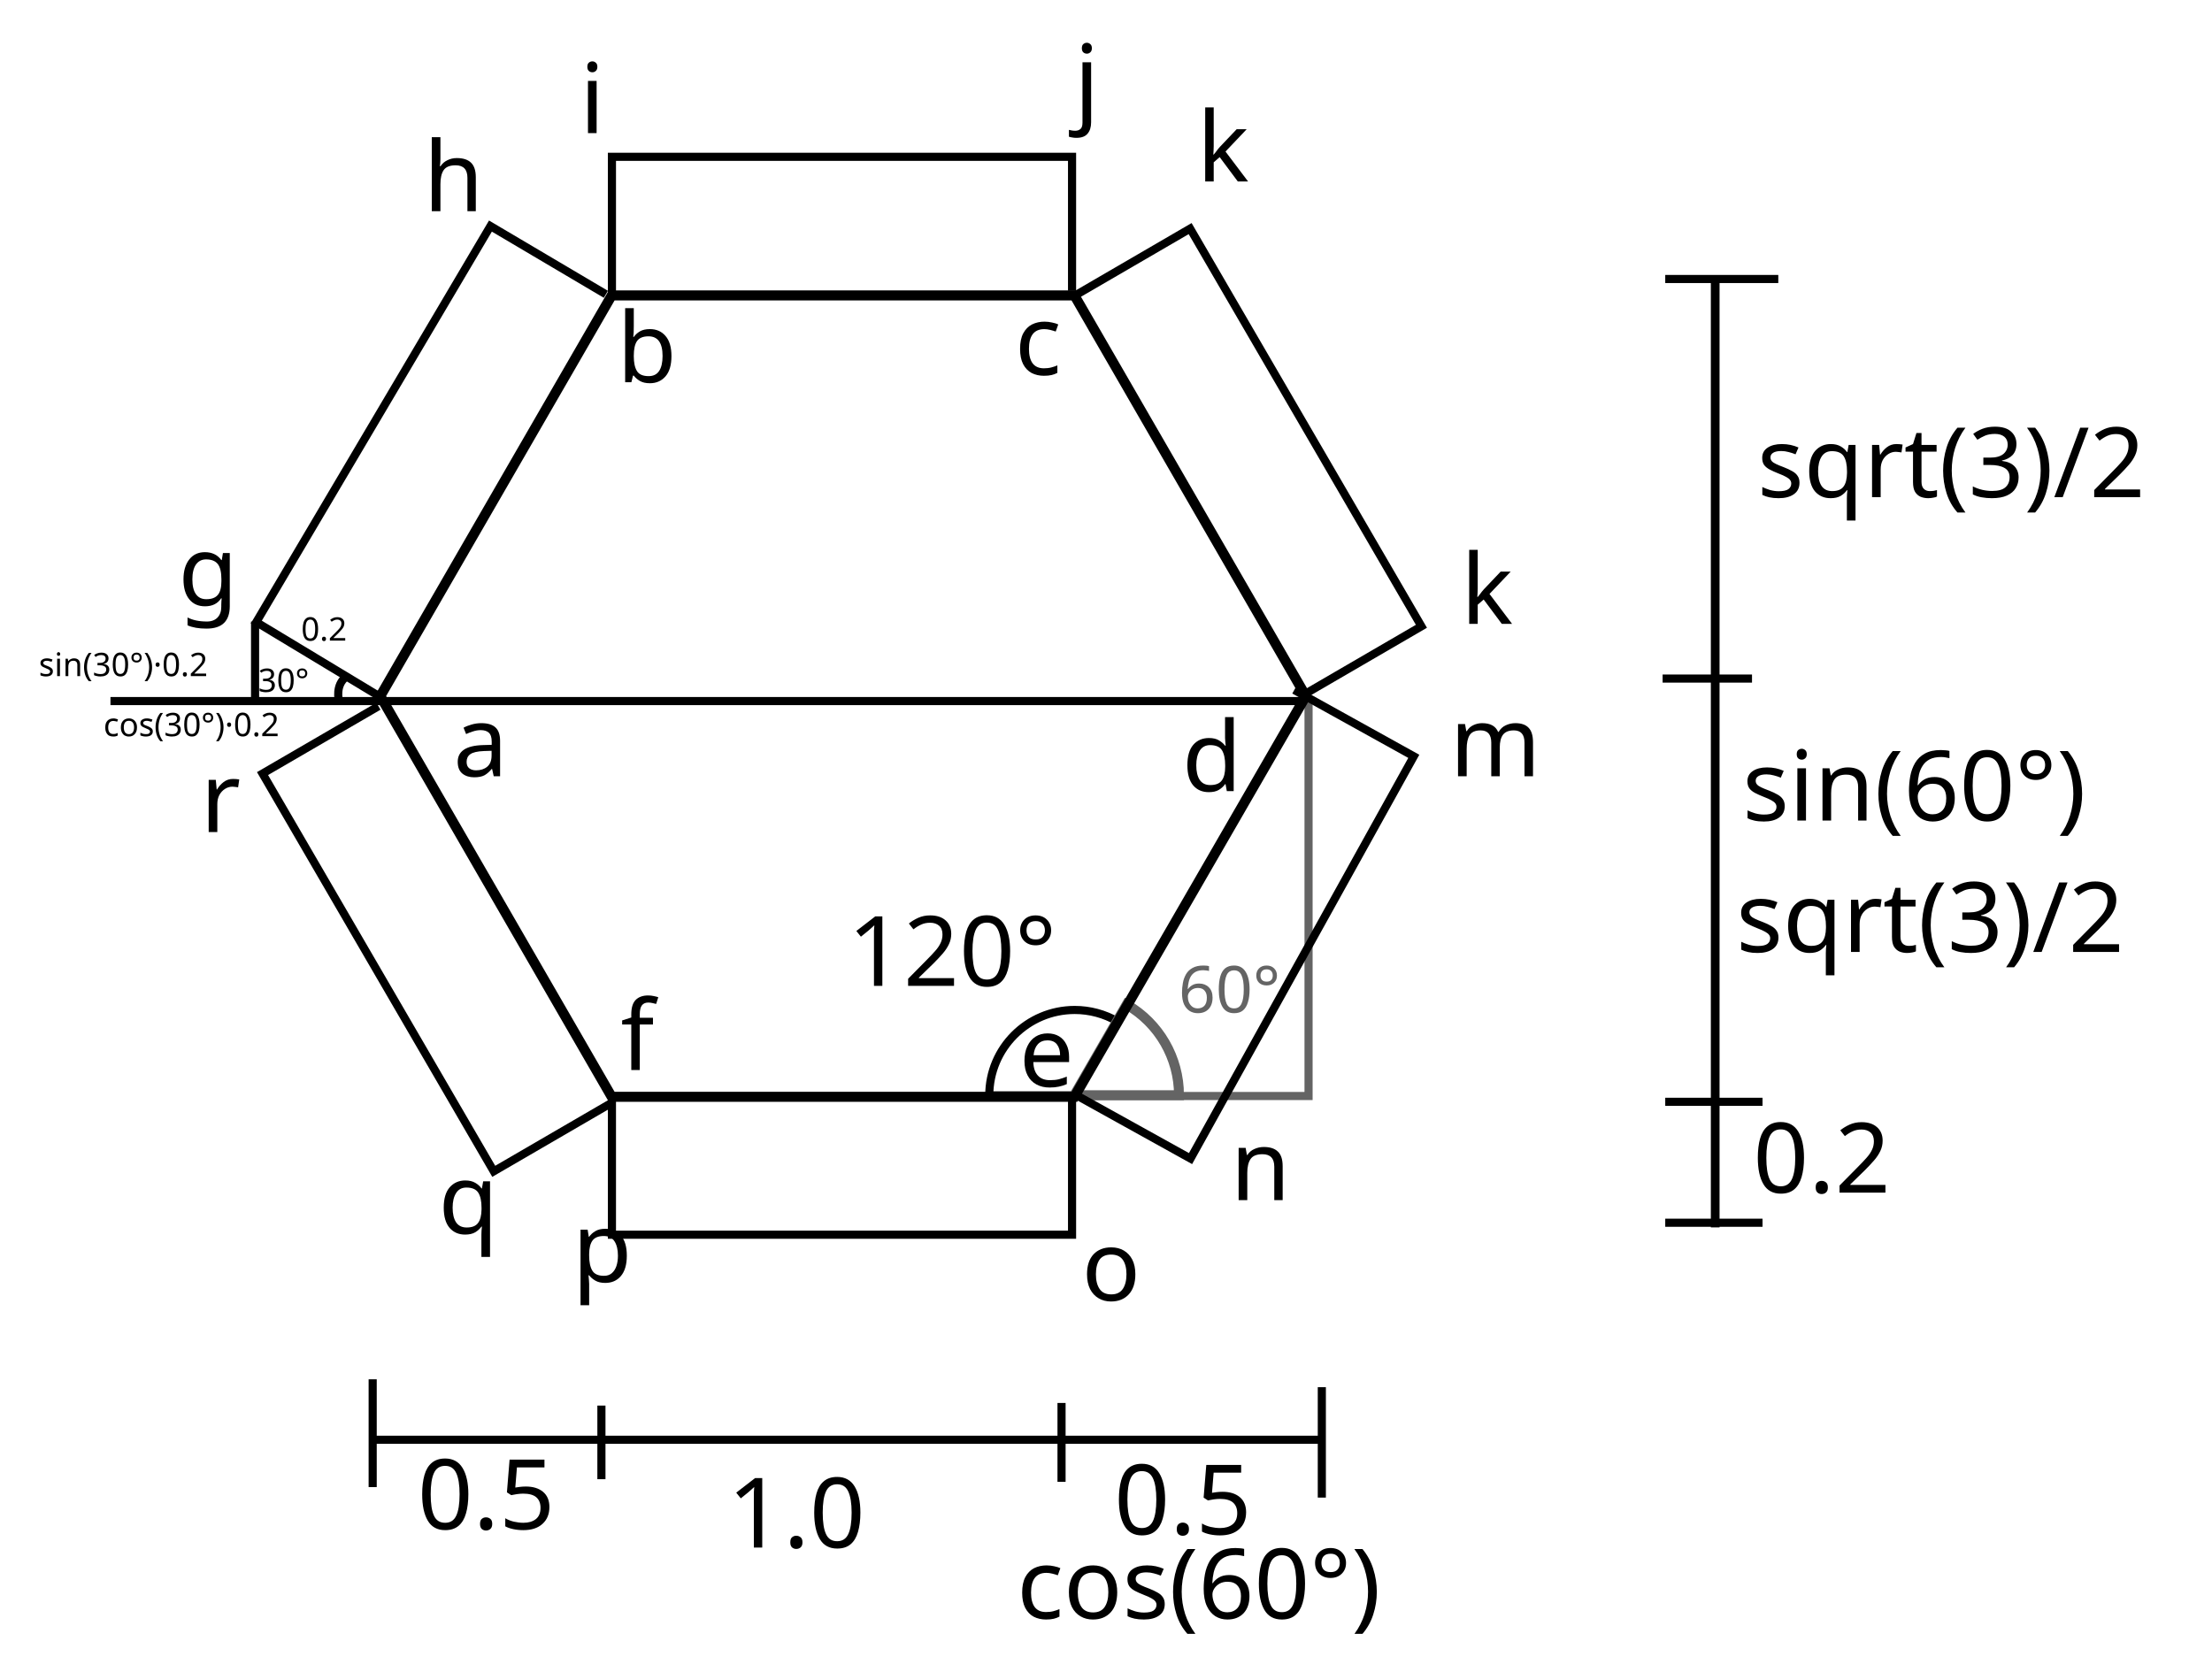
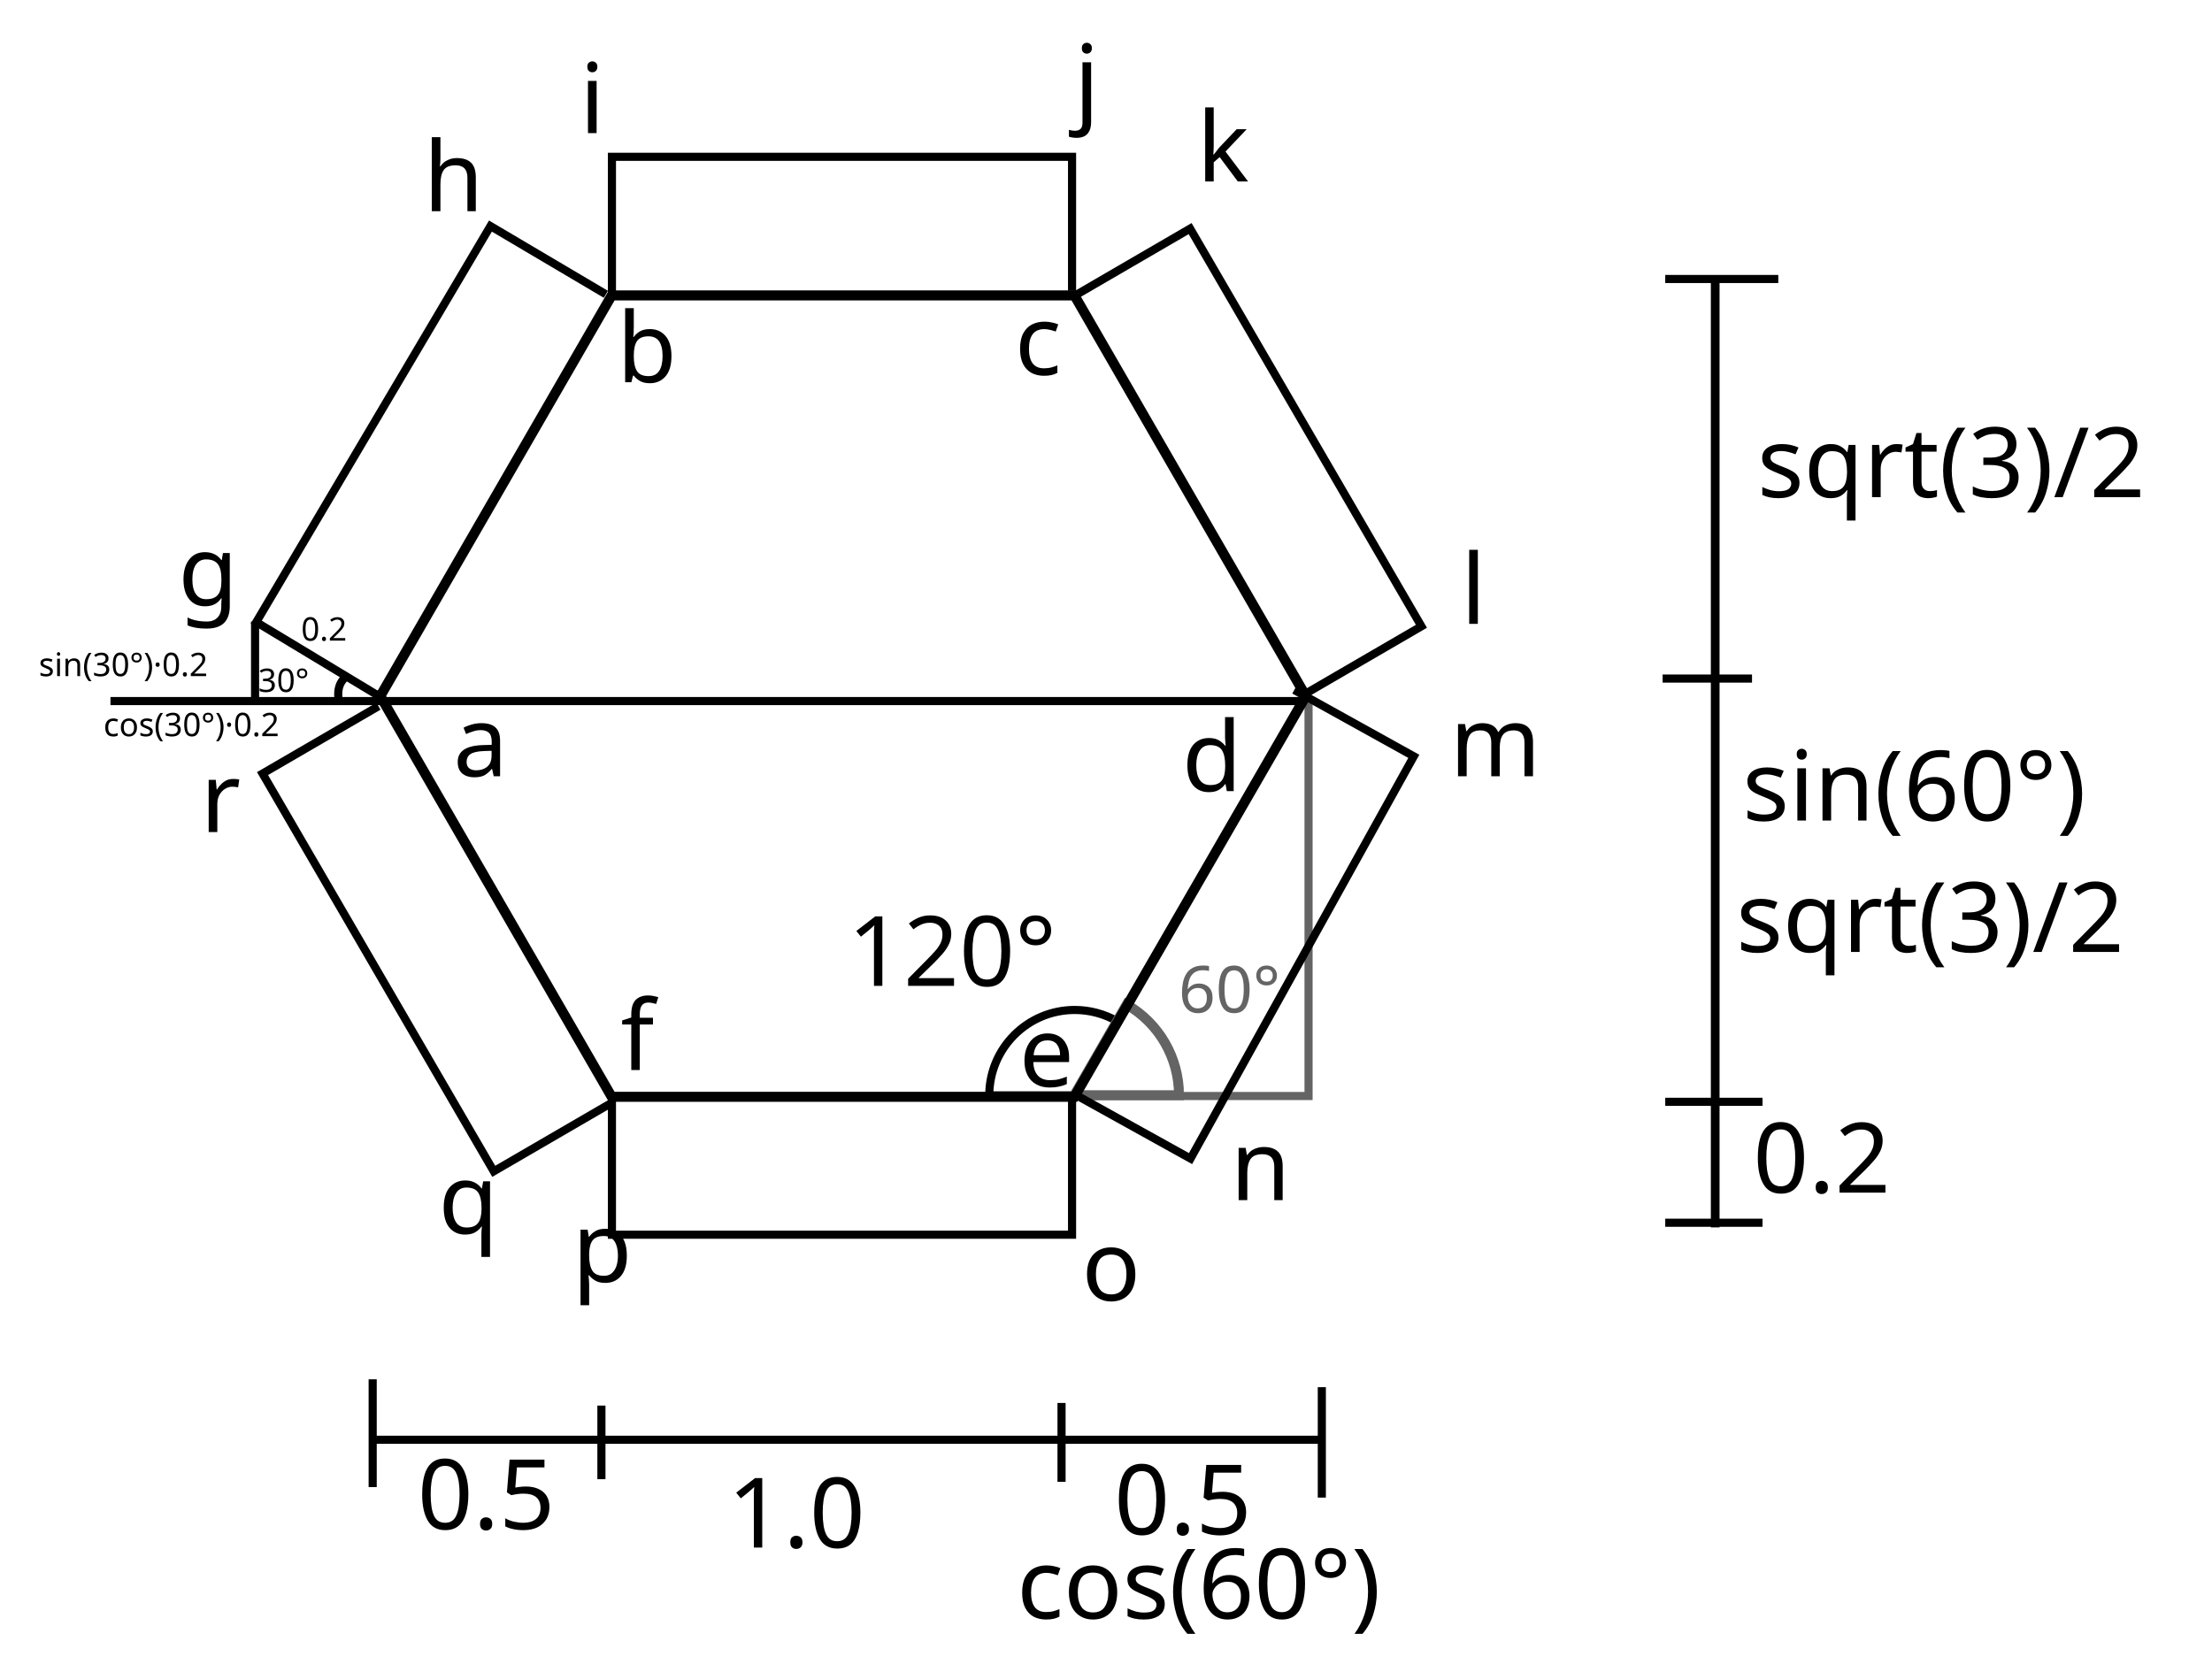
<svg xmlns="http://www.w3.org/2000/svg" width="272.575" height="206.057" id="svg2" version="1.1">
  <defs id="defs4" />
  <g id="layer1" transform="translate(26.24732,-898.5692)">
    <text xml:space="preserve" style="font-size:12px;font-style:normal;font-weight:normal;line-height:125%;letter-spacing:0px;word-spacing:0px;fill:#000000;fill-opacity:1;stroke:none;font-family:Sans" x="78.214" y="1020.076" id="text3761">
      <tspan id="tspan3763" x="78.214" y="1020.076">120°</tspan>
    </text>
    <path style="fill:none;stroke:#646464;stroke-width:1px;stroke-linecap:butt;stroke-linejoin:miter;stroke-opacity:1" d="m 135,984.362 0,49.286 -28.929,0" id="path3765" />
    <text xml:space="preserve" style="font-size:8px;font-style:normal;font-weight:normal;line-height:125%;letter-spacing:0px;word-spacing:0px;fill:#000000;fill-opacity:1;stroke:none;font-family:Sans" x="121.429" y="1039.505" id="text3769">
      <tspan id="tspan3771" x="121.429" y="1039.505" />
    </text>
    <text xml:space="preserve" style="font-size:12px;font-style:normal;font-weight:normal;line-height:125%;letter-spacing:0px;word-spacing:0px;fill:#000000;fill-opacity:1;stroke:none;font-family:Sans" x="120" y="1039.862" id="text3773">
      <tspan id="tspan3775" x="120" y="1039.862" style="font-size:8px" />
    </text>
    <text xml:space="preserve" style="font-size:12px;font-style:normal;font-weight:normal;line-height:125%;letter-spacing:0px;word-spacing:0px;fill:#646464;fill-opacity:1;stroke:none;font-family:Sans" x="118.968" y="1023.366" id="text3777">
      <tspan id="tspan3779" x="118.968" y="1023.366" style="font-size:8px;fill:#646464;fill-opacity:1">60°</tspan>
    </text>
    <text xml:space="preserve" style="font-size:12px;font-style:normal;font-weight:normal;line-height:125%;letter-spacing:0px;word-spacing:0px;fill:#000000;fill-opacity:1;stroke:none;font-family:Sans" x="188.473" y="999.696" id="text3781">
      <tspan id="tspan3783" x="188.473" y="999.696">sin(60°)</tspan>
    </text>
    <text xml:space="preserve" style="font-size:12px;font-style:normal;font-weight:normal;line-height:125%;letter-spacing:0px;word-spacing:0px;fill:#000000;fill-opacity:1;stroke:none;font-family:Sans" x="99.053" y="1098.044" id="text3785">
      <tspan id="tspan3787" x="99.053" y="1098.044">cos(60°)</tspan>
    </text>
    <path style="fill:none;stroke:#000000;stroke-width:1px;stroke-linecap:butt;stroke-linejoin:miter;stroke-opacity:1" d="m 19.676,1076.013 117.283,0" id="path3789" />
    <path style="fill:none;stroke:#000000;stroke-width:1px;stroke-linecap:butt;stroke-linejoin:miter;stroke-opacity:1" d="m 19.676,1068.562 0,13.284" id="path3791" />
    <path style="fill:none;stroke:#000000;stroke-width:1px;stroke-linecap:butt;stroke-linejoin:miter;stroke-opacity:1" d="m 136.635,1069.534 0,13.607" id="path3793" />
    <path style="fill:none;stroke:#000000;stroke-width:1px;stroke-linecap:butt;stroke-linejoin:miter;stroke-opacity:1" d="m 104.561,1071.477 0,9.72" id="path3795" />
    <path style="fill:none;stroke:#000000;stroke-width:1px;stroke-linecap:butt;stroke-linejoin:miter;stroke-opacity:1" d="m 47.863,1071.801 0,9.072" id="path3797" />
    <text xml:space="preserve" style="font-size:12px;font-style:normal;font-weight:normal;line-height:125%;letter-spacing:0px;word-spacing:0px;fill:#000000;fill-opacity:1;stroke:none;font-family:Sans" x="25.184" y="1087.029" id="text3799">
      <tspan id="tspan3801" x="25.184" y="1087.029">0.5</tspan>
    </text>
    <text id="text3803" y="1087.677" x="111.04" style="font-size:12px;font-style:normal;font-weight:normal;line-height:125%;letter-spacing:0px;word-spacing:0px;fill:#000000;fill-opacity:1;stroke:none;font-family:Sans" xml:space="preserve">
      <tspan y="1087.677" x="111.04" id="tspan3805">0.5</tspan>
    </text>
    <text xml:space="preserve" style="font-size:12px;font-style:normal;font-weight:normal;line-height:125%;letter-spacing:0px;word-spacing:0px;fill:#000000;fill-opacity:1;stroke:none;font-family:Sans" x="63.414" y="1089.297" id="text3807">
      <tspan id="tspan3809" x="63.414" y="1089.297">1.0</tspan>
    </text>
    <path style="fill:none;stroke:#000000;stroke-width:1px;stroke-linecap:butt;stroke-linejoin:miter;stroke-opacity:1" d="m 178.953,1034.362 11.988,0" id="path3811" />
    <path style="fill:none;stroke:#000000;stroke-width:1.073px;stroke-linecap:butt;stroke-linejoin:miter;stroke-opacity:1" d="m 185.109,1049.838 0,-116.807" id="path3813" />
    <path style="fill:none;stroke:#000000;stroke-width:1px;stroke-linecap:butt;stroke-linejoin:miter;stroke-opacity:1" d="m 178.953,932.954 13.931,0" id="path3815" />
    <path style="fill:none;stroke:#000000;stroke-width:1px;stroke-linecap:butt;stroke-linejoin:miter;stroke-opacity:1" d="m 178.629,982.2 11.016,0" id="path3817" />
    <text xml:space="preserve" style="font-size:12px;font-style:normal;font-weight:normal;line-height:125%;letter-spacing:0px;word-spacing:0px;fill:#000000;fill-opacity:1;stroke:none;font-family:Sans" x="187.7" y="1015.895" id="text3819">
      <tspan id="tspan3821" x="187.7" y="1015.895">sqrt(3)/2</tspan>
    </text>
    <text xml:space="preserve" style="font-size:12px;font-style:normal;font-weight:normal;line-height:125%;letter-spacing:0px;word-spacing:0px;fill:#000000;fill-opacity:1;stroke:none;font-family:Sans" x="190.292" y="959.845" id="text3823">
      <tspan id="tspan3825" x="190.292" y="959.845">sqrt(3)/2</tspan>
    </text>
    <path id="path3827" d="m 178.953,1049.266 11.988,0" style="fill:none;stroke:#000000;stroke-width:1px;stroke-linecap:butt;stroke-linejoin:miter;stroke-opacity:1" />
    <text xml:space="preserve" style="font-size:12px;font-style:normal;font-weight:normal;line-height:125%;letter-spacing:0px;word-spacing:0px;fill:#000000;fill-opacity:1;stroke:none;font-family:Sans" x="189.769" y="1045.559" id="text3829">
      <tspan id="tspan3831" x="189.769" y="1045.559">0.2</tspan>
    </text>
    <path style="fill:none;stroke:#000000;stroke-width:1px;stroke-linecap:butt;stroke-linejoin:miter;stroke-opacity:1" d="m 49.159,1033.895 0,16.847 56.698,0 0,-16.523" id="path3833" />
    <path id="path3835" d="m 49.159,934.742 0,-16.847 56.698,0 0,16.523" style="fill:none;stroke:#000000;stroke-width:1px;stroke-linecap:butt;stroke-linejoin:miter;stroke-opacity:1" />
    <path style="fill:none;stroke:#000000;stroke-width:1px;stroke-linecap:butt;stroke-linejoin:miter;stroke-opacity:1" d="M 20.687,984.5 5.334,975.238 34.187,926.431 48.411,934.84" id="path3837" />
    <path style="fill:none;stroke:#000000;stroke-width:1px;stroke-linecap:butt;stroke-linejoin:miter;stroke-opacity:1" d="m 134.454,984.973 -147.09,0" id="path3839" />
    <text xml:space="preserve" style="font-size:12px;font-style:normal;font-weight:normal;line-height:125%;letter-spacing:0px;word-spacing:0px;fill:#000000;fill-opacity:1;stroke:none;font-family:Sans" x="5.558" y="983.839" id="text3841">
      <tspan id="tspan3843" x="5.558" y="983.839" style="font-size:4px">30°</tspan>
    </text>
    <text xml:space="preserve" style="font-size:12px;font-style:normal;font-weight:normal;line-height:125%;letter-spacing:0px;word-spacing:0px;fill:#000000;fill-opacity:1;stroke:none;font-family:Sans" x="10.854" y="977.521" id="text3845">
      <tspan id="tspan3847" x="10.854" y="977.521" style="font-size:4px">0.2</tspan>
    </text>
    <path style="fill:none;stroke:#000000;stroke-width:1px;stroke-linecap:butt;stroke-linejoin:miter;stroke-opacity:1" d="m 5.184,975.172 0,9.477" id="path3849" />
    <text xml:space="preserve" style="font-size:12px;font-style:normal;font-weight:normal;line-height:125%;letter-spacing:0px;word-spacing:0px;fill:#000000;fill-opacity:1;stroke:none;font-family:Sans" x="-13.492" y="989.294" id="text3851">
      <tspan id="tspan3853" x="-13.492" y="989.294" style="font-size:4px">cos(30°)·0.2</tspan>
    </text>
    <text id="text3855" y="981.895" x="-21.464" style="font-size:12px;font-style:normal;font-weight:normal;line-height:125%;letter-spacing:0px;word-spacing:0px;fill:#000000;fill-opacity:1;stroke:none;font-family:Sans" xml:space="preserve">
      <tspan style="font-size:4px" y="981.895" x="-21.464" id="tspan3857">sin(30°)·0.2</tspan>
    </text>
    <text xml:space="preserve" style="font-size:12px;font-style:normal;font-weight:normal;line-height:125%;letter-spacing:0px;word-spacing:0px;fill:#000000;fill-opacity:1;stroke:none;font-family:Sans" x="236.51" y="1040.699" id="text3859">
      <tspan id="tspan3861" x="236.51" y="1040.699" />
    </text>
    <path style="fill:none;stroke:#000000;stroke-width:1px;stroke-linecap:butt;stroke-linejoin:miter;stroke-opacity:1" d="m 16.402,981.976 c -1.377,1.053 -0.891,2.916 -0.891,2.916" id="path3863" />
    <path style="fill:none;stroke:#000000;stroke-opacity:1" id="path3865" d="m 9.396,1044.748 c 0,5.815 -4.714,10.53 -10.53,10.53 -1.848,0 -3.664,-0.486 -5.265,-1.411 l 5.265,-9.119 z" transform="matrix(-1,0,0,-1,105.0527,2078.32)" />
    <path transform="matrix(1.224804,0,0,-1.224804,107.5259,2313.159)" d="m 9.396,1044.748 c 0,3.762 -2.007,7.238 -5.265,9.119 l -5.265,-9.119 z" id="path3867" style="fill:none;stroke:#646464;stroke-opacity:1" />
    <text xml:space="preserve" style="font-size:12px;font-style:normal;font-weight:normal;line-height:125%;letter-spacing:0px;word-spacing:0px;fill:#000000;fill-opacity:1;stroke:none;font-family:Sans" x="29.611" y="994.244" id="text3869">
      <tspan id="tspan3871" x="29.611" y="994.244">a</tspan>
    </text>
    <text xml:space="preserve" style="font-size:12px;font-style:normal;font-weight:normal;line-height:125%;letter-spacing:0px;word-spacing:0px;fill:#000000;fill-opacity:1;stroke:none;font-family:Sans" x="49.772" y="945.676" id="text3873">
      <tspan id="tspan3875" x="49.772" y="945.676">b</tspan>
    </text>
    <text id="text3877" y="944.759" x="98.797" style="font-size:12px;font-style:normal;font-weight:normal;line-height:125%;letter-spacing:0px;word-spacing:0px;fill:#000000;fill-opacity:1;stroke:none;font-family:Sans" xml:space="preserve">
      <tspan y="944.759" x="98.797" id="tspan3879">c</tspan>
    </text>
    <text xml:space="preserve" style="font-size:12px;font-style:normal;font-weight:normal;line-height:125%;letter-spacing:0px;word-spacing:0px;fill:#000000;fill-opacity:1;stroke:none;font-family:Sans" x="99.336" y="1032.477" id="text3893">
      <tspan id="tspan3895" x="99.336" y="1032.477">e</tspan>
    </text>
    <text id="text3909" y="1030.44" x="50.23" style="font-size:12px;font-style:normal;font-weight:normal;line-height:125%;letter-spacing:0px;word-spacing:0px;fill:#000000;fill-opacity:1;stroke:none;font-family:Sans" xml:space="preserve">
      <tspan y="1030.44" x="50.23" id="tspan3911">f</tspan>
    </text>
    <text id="text3913" y="996.076" x="119.416" style="font-size:12px;font-style:normal;font-weight:normal;line-height:125%;letter-spacing:0px;word-spacing:0px;fill:#000000;fill-opacity:1;stroke:none;font-family:Sans" xml:space="preserve">
      <tspan y="996.076" x="119.416" id="tspan3915">d</tspan>
    </text>
    <text xml:space="preserve" style="font-size:12px;font-style:normal;font-weight:normal;line-height:125%;letter-spacing:0px;word-spacing:0px;fill:#000000;fill-opacity:1;stroke:none;font-family:Sans" x="-4.294" y="973.167" id="text3917">
      <tspan id="tspan3919" x="-4.294" y="973.167">g</tspan>
    </text>
    <text xml:space="preserve" style="font-size:12px;font-style:normal;font-weight:normal;line-height:125%;letter-spacing:0px;word-spacing:0px;fill:#000000;fill-opacity:1;stroke:none;font-family:Sans" x="25.946" y="924.599" id="text3921">
      <tspan id="tspan3923" x="25.946" y="924.599">h</tspan>
    </text>
    <text xml:space="preserve" style="font-size:12px;font-style:normal;font-weight:normal;line-height:125%;letter-spacing:0px;word-spacing:0px;fill:#000000;fill-opacity:1;stroke:none;font-family:Sans" x="45.19" y="914.977" id="text3925">
      <tspan id="tspan3927" x="45.19" y="914.977">i</tspan>
    </text>
    <text xml:space="preserve" style="font-size:12px;font-style:normal;font-weight:normal;line-height:125%;letter-spacing:0px;word-spacing:0px;fill:#000000;fill-opacity:1;stroke:none;font-family:Sans" x="127.376" y="-4.709" id="text3929" transform="translate(-21.24732,917.3949)">
      <tspan id="tspan3931" x="127.376" y="-4.709">j</tspan>
    </text>
    <path style="fill:none;stroke:#000000;stroke-width:1px;stroke-linecap:butt;stroke-linejoin:miter;stroke-opacity:1" d="m 105.844,935.212 14.564,-8.469 28.5,49.014 -14.284,8.306" id="path3937" />
    <path style="fill:none;stroke:#000000;stroke-opacity:1" id="path3757" d="m 228.438,521.268 -46.161,0 -23.081,-39.977 23.081,-39.977 46.161,1e-5 23.081,39.977 z" transform="matrix(1.235273,0,0,1.235273,-176.0327,389.8366)" />
    <path id="path3939" d="m 133.237,983.609 14.731,8.175 -27.511,49.576 -14.448,-8.017" style="fill:none;stroke:#000000;stroke-width:1px;stroke-linecap:butt;stroke-linejoin:miter;stroke-opacity:1" />
    <path style="fill:none;stroke:#000000;stroke-width:1px;stroke-linecap:butt;stroke-linejoin:miter;stroke-opacity:1" d="M 49.16,1034.463 34.595,1042.929 6.103,993.911 20.388,985.607" id="path3941" />
    <text id="text3943" y="920.934" x="121.249" style="font-size:12px;font-style:normal;font-weight:normal;line-height:125%;letter-spacing:0px;word-spacing:0px;fill:#000000;fill-opacity:1;stroke:none;font-family:Sans" xml:space="preserve">
      <tspan y="920.934" x="121.249" id="tspan3945">k</tspan>
    </text>
    <text xml:space="preserve" style="font-size:12px;font-style:normal;font-weight:normal;line-height:125%;letter-spacing:0px;word-spacing:0px;fill:#000000;fill-opacity:1;stroke:none;font-family:Sans" x="153.78" y="975.458" id="text3947">
-       <tspan id="tspan3949" x="153.78" y="975.458">k</tspan>
+       <tspan id="tspan3949" x="153.78" y="975.458">l</tspan>
    </text>
    <text id="text3951" y="994.244" x="152.405" style="font-size:12px;font-style:normal;font-weight:normal;line-height:125%;letter-spacing:0px;word-spacing:0px;fill:#000000;fill-opacity:1;stroke:none;font-family:Sans" xml:space="preserve">
      <tspan y="994.244" x="152.405" id="tspan3953">m</tspan>
    </text>
    <text xml:space="preserve" style="font-size:12px;font-style:normal;font-weight:normal;line-height:125%;letter-spacing:0px;word-spacing:0px;fill:#000000;fill-opacity:1;stroke:none;font-family:Sans" x="125.372" y="1046.477" id="text3955">
      <tspan id="tspan3957" x="125.372" y="1046.477">n</tspan>
    </text>
    <text id="text3959" y="1058.848" x="107.045" style="font-size:12px;font-style:normal;font-weight:normal;line-height:125%;letter-spacing:0px;word-spacing:0px;fill:#000000;fill-opacity:1;stroke:none;font-family:Sans" xml:space="preserve">
      <tspan y="1058.848" x="107.045" id="tspan3961">o</tspan>
    </text>
    <text xml:space="preserve" style="font-size:12px;font-style:normal;font-weight:normal;line-height:125%;letter-spacing:0px;word-spacing:0px;fill:#000000;fill-opacity:1;stroke:none;font-family:Sans" x="44.273" y="1056.557" id="text3963">
      <tspan id="tspan3965" x="44.273" y="1056.557">p</tspan>
    </text>
    <text id="text3967" y="1050.601" x="27.779" style="font-size:12px;font-style:normal;font-weight:normal;line-height:125%;letter-spacing:0px;word-spacing:0px;fill:#000000;fill-opacity:1;stroke:none;font-family:Sans" xml:space="preserve">
      <tspan y="1050.601" x="27.779" id="tspan3969">q</tspan>
    </text>
    <text xml:space="preserve" style="font-size:12px;font-style:normal;font-weight:normal;line-height:125%;letter-spacing:0px;word-spacing:0px;fill:#000000;fill-opacity:1;stroke:none;font-family:Sans" x="-1.545" y="1001.116" id="text3971">
      <tspan id="tspan3973" x="-1.545" y="1001.116">r</tspan>
    </text>
  </g>
</svg>
